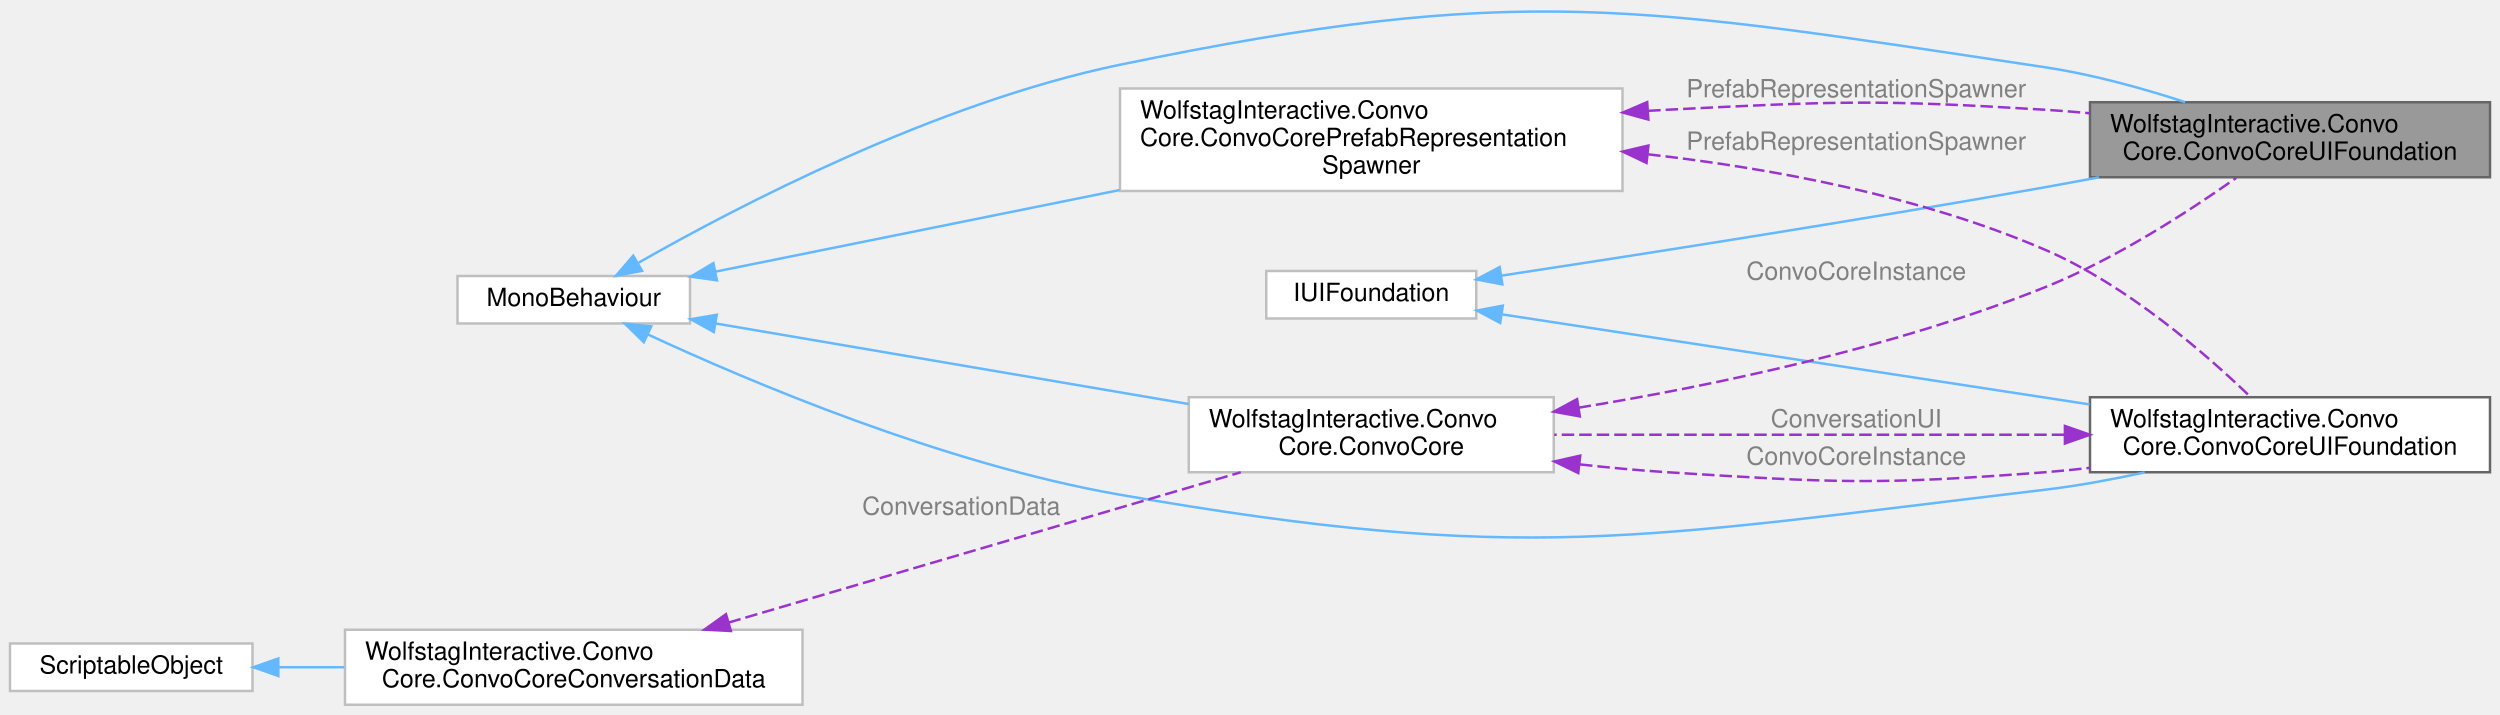
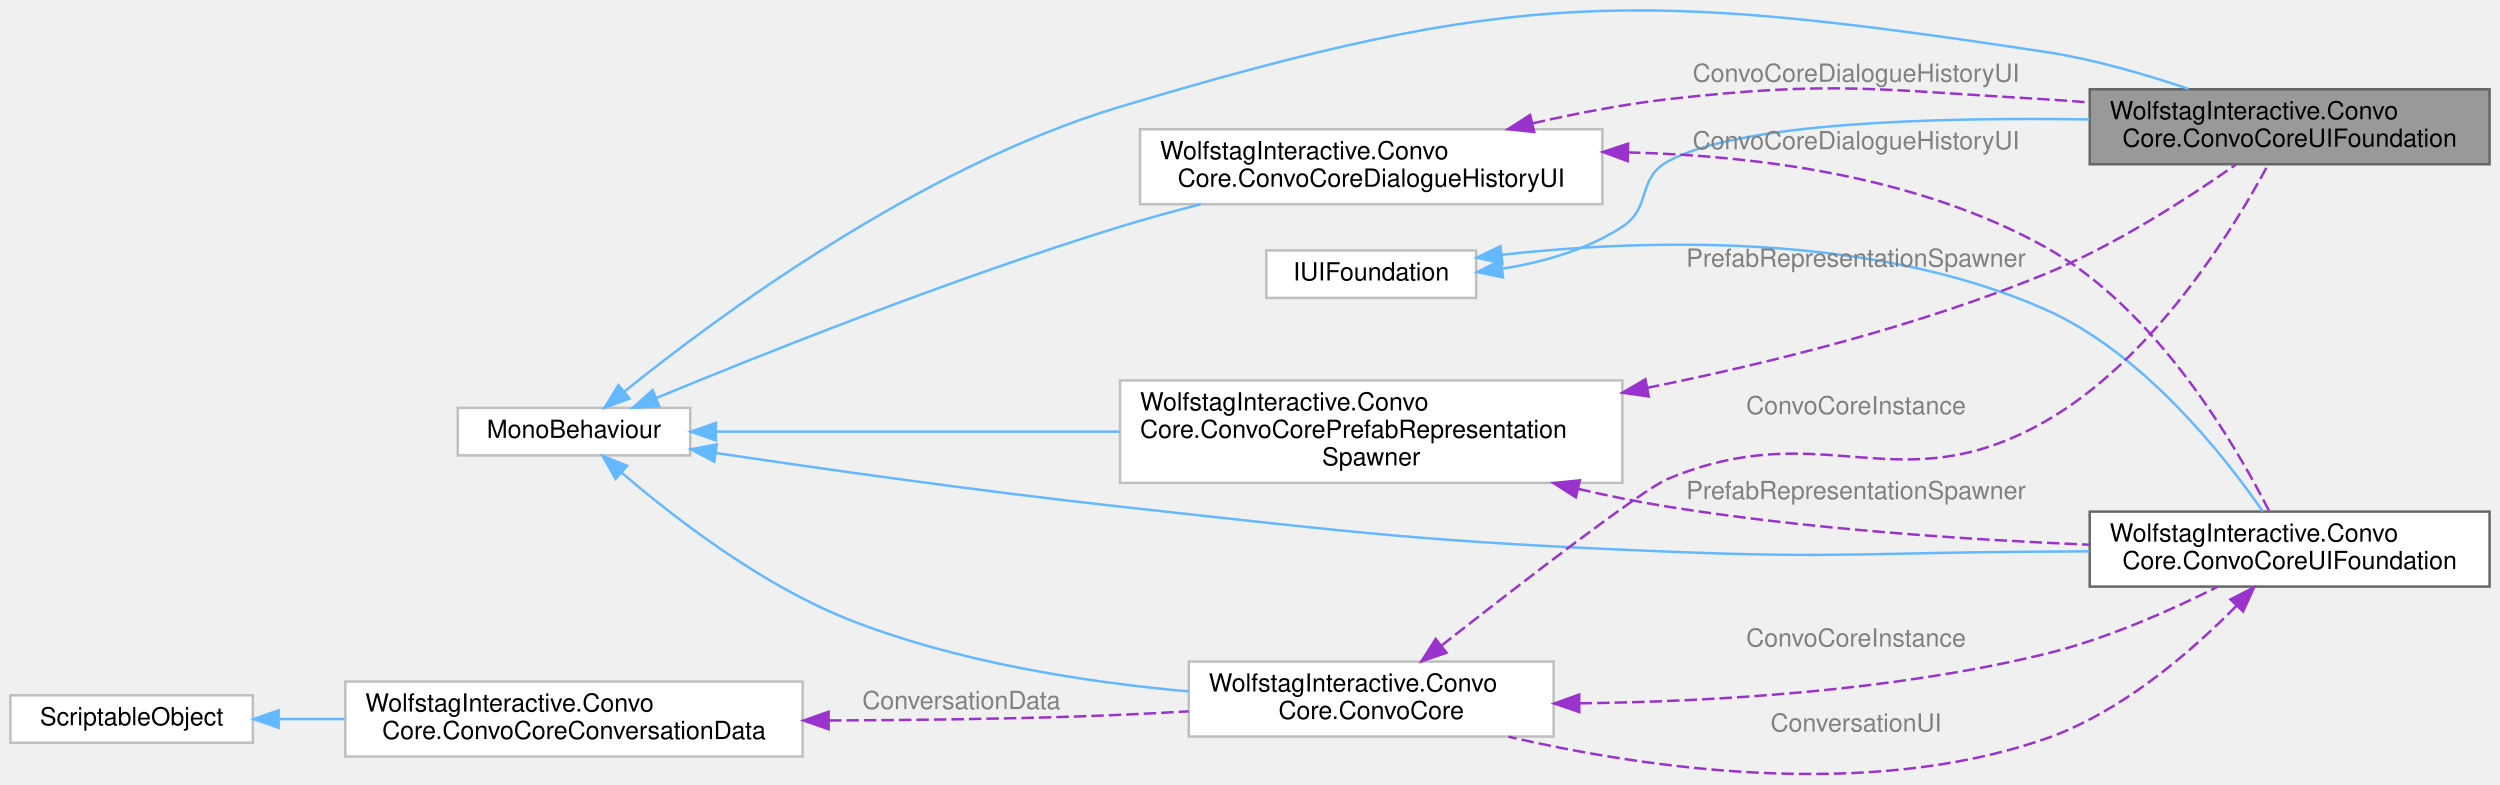
- <svg xmlns="http://www.w3.org/2000/svg" xmlns:xlink="http://www.w3.org/1999/xlink" width="1000pt" height="286pt" viewBox="0.00 0.00 1000.00 285.79">
-   <g id="graph0" class="graph" transform="scale(1 1) rotate(0) translate(4 281.79)">
+ <svg xmlns="http://www.w3.org/2000/svg" xmlns:xlink="http://www.w3.org/1999/xlink" width="1000pt" height="314pt" viewBox="0.00 0.00 1000.00 314.11">
+   <g id="graph0" class="graph" transform="scale(1 1) rotate(0) translate(4 310.11)">
    <g id="Node000001" class="node">
      <g id="a_Node000001">
        <a xlink:title="Used as a basis of any UI that can be assigned in the inspector that includes all the base functions ...">
-           <polygon fill="#999999" stroke="#666666" points="992,-241 832,-241 832,-211 992,-211 992,-241" />
-           <text text-anchor="start" x="840" y="-229" font-family="Helvetica,sans-Serif" font-size="10.00">WolfstagInteractive.Convo</text>
-           <text text-anchor="middle" x="912" y="-218" font-family="Helvetica,sans-Serif" font-size="10.00">Core.ConvoCoreUIFoundation</text>
+           <polygon fill="#999999" stroke="#666666" points="992,-274.39 832,-274.39 832,-244.39 992,-244.39 992,-274.39" />
+           <text text-anchor="start" x="840" y="-262.39" font-family="Helvetica,sans-Serif" font-size="10.00">WolfstagInteractive.Convo</text>
+           <text text-anchor="middle" x="912" y="-251.39" font-family="Helvetica,sans-Serif" font-size="10.00">Core.ConvoCoreUIFoundation</text>
        </a>
      </g>
    </g>
    <g id="Node000002" class="node">
      <g id="a_Node000002">
        <a xlink:title=" ">
-           <polygon fill="white" stroke="#bfbfbf" points="272,-171.5 179,-171.5 179,-152.5 272,-152.5 272,-171.5" />
-           <text text-anchor="middle" x="225.5" y="-159.5" font-family="Helvetica,sans-Serif" font-size="10.00">MonoBehaviour</text>
+           <polygon fill="white" stroke="#bfbfbf" points="272,-146.89 179,-146.89 179,-127.89 272,-127.89 272,-146.89" />
+           <text text-anchor="middle" x="225.5" y="-134.89" font-family="Helvetica,sans-Serif" font-size="10.00">MonoBehaviour</text>
        </a>
      </g>
    </g>
    <g id="edge1_Node000001_Node000002" class="edge">
      <g id="a_edge1_Node000001_Node000002">
        <a xlink:title=" ">
-           <path fill="none" stroke="#63b8ff" d="M251.49,-176.85C290.82,-199.27 370.28,-240.75 444,-256 605.04,-289.31 651.36,-279.28 814,-255 832.77,-252.2 852.97,-246.6 870.05,-241.06" />
-           <polygon fill="#63b8ff" stroke="#63b8ff" points="252.8,-173.57 242.39,-171.59 249.29,-179.63 252.8,-173.57" />
+           <path fill="none" stroke="#63b8ff" d="M245.52,-153.32C281.51,-182.38 363.24,-243.2 444,-267.39 601.81,-314.65 651.11,-314 814,-289.39 833.35,-286.46 854.15,-280.43 871.51,-274.54" />
+           <polygon fill="#63b8ff" stroke="#63b8ff" points="247.72,-150.6 237.77,-146.98 243.29,-156.02 247.72,-150.6" />
        </a>
      </g>
    </g>
    <g id="Node000004" class="node">
      <g id="a_Node000004">
        <a xlink:href="classWolfstagInteractive_1_1ConvoCore_1_1ConvoCore.html" target="_top" xlink:title=" ">
-           <polygon fill="white" stroke="#bfbfbf" points="617.5,-123 471.5,-123 471.5,-93 617.5,-93 617.5,-123" />
-           <text text-anchor="start" x="479.5" y="-111" font-family="Helvetica,sans-Serif" font-size="10.00">WolfstagInteractive.Convo</text>
-           <text text-anchor="middle" x="544.5" y="-100" font-family="Helvetica,sans-Serif" font-size="10.00">Core.ConvoCore</text>
+           <polygon fill="white" stroke="#bfbfbf" points="617.5,-45.39 471.5,-45.39 471.5,-15.39 617.5,-15.39 617.5,-45.39" />
+           <text text-anchor="start" x="479.5" y="-33.39" font-family="Helvetica,sans-Serif" font-size="10.00">WolfstagInteractive.Convo</text>
+           <text text-anchor="middle" x="544.5" y="-22.39" font-family="Helvetica,sans-Serif" font-size="10.00">Core.ConvoCore</text>
        </a>
      </g>
    </g>
    <g id="edge4_Node000004_Node000002" class="edge">
      <g id="a_edge4_Node000004_Node000002">
        <a xlink:title=" ">
-           <path fill="none" stroke="#63b8ff" d="M282.41,-152.48C335.01,-143.51 414.05,-130.05 471.38,-120.29" />
-           <polygon fill="#63b8ff" stroke="#63b8ff" points="281.53,-149.08 272.26,-154.21 282.7,-155.98 281.53,-149.08" />
+           <path fill="none" stroke="#63b8ff" d="M244.49,-121.06C264.87,-103.55 299.84,-76.37 335,-62.39 378.39,-45.13 430.27,-37.12 471.43,-33.44" />
+           <polygon fill="#63b8ff" stroke="#63b8ff" points="242.14,-118.46 236.93,-127.69 246.76,-123.73 242.14,-118.46" />
        </a>
      </g>
    </g>
    <g id="Node000007" class="node">
      <g id="a_Node000007">
        <a xlink:href="classWolfstagInteractive_1_1ConvoCore_1_1ConvoCoreUIFoundation.html" target="_top" xlink:title="Used as a basis of any UI that can be assigned in the inspector that includes all the base functions ...">
-           <polygon fill="white" stroke="#666666" points="992,-123 832,-123 832,-93 992,-93 992,-123" />
-           <text text-anchor="start" x="840" y="-111" font-family="Helvetica,sans-Serif" font-size="10.00">WolfstagInteractive.Convo</text>
-           <text text-anchor="middle" x="912" y="-100" font-family="Helvetica,sans-Serif" font-size="10.00">Core.ConvoCoreUIFoundation</text>
+           <polygon fill="white" stroke="#666666" points="992,-105.39 832,-105.39 832,-75.39 992,-75.39 992,-105.39" />
+           <text text-anchor="start" x="840" y="-93.39" font-family="Helvetica,sans-Serif" font-size="10.00">WolfstagInteractive.Convo</text>
+           <text text-anchor="middle" x="912" y="-82.39" font-family="Helvetica,sans-Serif" font-size="10.00">Core.ConvoCoreUIFoundation</text>
        </a>
      </g>
    </g>
    <g id="edge8_Node000007_Node000002" class="edge">
      <g id="a_edge8_Node000007_Node000002">
        <a xlink:title=" ">
-           <path fill="none" stroke="#63b8ff" d="M255.03,-148.16C295.79,-129.24 373.57,-96.25 444,-84 606.02,-55.83 650.69,-66.73 814,-86 827.03,-87.54 840.88,-90.1 853.9,-92.95" />
-           <polygon fill="#63b8ff" stroke="#63b8ff" points="253.53,-145 245.96,-152.43 256.5,-151.34 253.53,-145" />
+           <path fill="none" stroke="#63b8ff" d="M282.13,-128.85C326.02,-122.33 388.81,-113.46 444,-107.39 541.08,-96.71 565.42,-93.39 663,-89.39 730.05,-86.63 746.89,-89.04 814,-89.39 819.81,-89.42 825.82,-89.46 831.86,-89.5" />
+           <polygon fill="#63b8ff" stroke="#63b8ff" points="281.61,-125.39 272.24,-130.33 282.64,-132.31 281.61,-125.39" />
        </a>
      </g>
    </g>
    <g id="Node000008" class="node">
      <g id="a_Node000008">
        <a xlink:href="classWolfstagInteractive_1_1ConvoCore_1_1ConvoCorePrefabRepresentationSpawner.html" target="_top" xlink:title=" ">
-           <polygon fill="white" stroke="#bfbfbf" points="645,-246.5 444,-246.5 444,-205.5 645,-205.5 645,-246.5" />
-           <text text-anchor="start" x="452" y="-234.5" font-family="Helvetica,sans-Serif" font-size="10.00">WolfstagInteractive.Convo</text>
-           <text text-anchor="start" x="452" y="-223.5" font-family="Helvetica,sans-Serif" font-size="10.00">Core.ConvoCorePrefabRepresentation</text>
-           <text text-anchor="middle" x="544.5" y="-212.5" font-family="Helvetica,sans-Serif" font-size="10.00">Spawner</text>
+           <polygon fill="white" stroke="#bfbfbf" points="645,-157.89 444,-157.89 444,-116.89 645,-116.89 645,-157.89" />
+           <text text-anchor="start" x="452" y="-145.89" font-family="Helvetica,sans-Serif" font-size="10.00">WolfstagInteractive.Convo</text>
+           <text text-anchor="start" x="452" y="-134.89" font-family="Helvetica,sans-Serif" font-size="10.00">Core.ConvoCorePrefabRepresentation</text>
+           <text text-anchor="middle" x="544.5" y="-123.89" font-family="Helvetica,sans-Serif" font-size="10.00">Spawner</text>
        </a>
      </g>
    </g>
    <g id="edge12_Node000008_Node000002" class="edge">
      <g id="a_edge12_Node000008_Node000002">
        <a xlink:title=" ">
-           <path fill="none" stroke="#63b8ff" d="M282.31,-173.27C326.89,-182.27 390.5,-195.11 443.79,-205.87" />
-           <polygon fill="#63b8ff" stroke="#63b8ff" points="282.75,-169.79 272.26,-171.24 281.37,-176.65 282.75,-169.79" />
+           <path fill="none" stroke="#63b8ff" d="M282.31,-137.39C326.89,-137.39 390.5,-137.39 443.79,-137.39" />
+           <polygon fill="#63b8ff" stroke="#63b8ff" points="282.26,-133.89 272.26,-137.39 282.26,-140.89 282.26,-133.89" />
+         </a>
+       </g>
+     </g>
+     <g id="Node000009" class="node">
+       <g id="a_Node000009">
+         <a xlink:href="classWolfstagInteractive_1_1ConvoCore_1_1ConvoCoreDialogueHistoryUI.html" target="_top" xlink:title=" ">
+           <polygon fill="white" stroke="#bfbfbf" points="637,-258.39 452,-258.39 452,-228.39 637,-228.39 637,-258.39" />
+           <text text-anchor="start" x="460" y="-246.39" font-family="Helvetica,sans-Serif" font-size="10.00">WolfstagInteractive.Convo</text>
+           <text text-anchor="middle" x="544.5" y="-235.39" font-family="Helvetica,sans-Serif" font-size="10.00">Core.ConvoCoreDialogueHistoryUI</text>
+         </a>
+       </g>
+     </g>
+     <g id="edge14_Node000009_Node000002" class="edge">
+       <g id="a_edge14_Node000009_Node000002">
+         <a xlink:title=" ">
+           <path fill="none" stroke="#63b8ff" d="M258.46,-150.86C300.49,-168.25 376.87,-198.72 444,-219.39 454.36,-222.57 465.43,-225.61 476.29,-228.38" />
+           <polygon fill="#63b8ff" stroke="#63b8ff" points="259.61,-147.55 249.04,-146.94 256.93,-154.02 259.61,-147.55" />
        </a>
      </g>
    </g>
    <g id="Node000003" class="node">
      <g id="a_Node000003">
        <a xlink:href="interfaceWolfstagInteractive_1_1ConvoCore_1_1IUIFoundation.html" target="_top" xlink:title=" ">
-           <polygon fill="white" stroke="#bfbfbf" points="586.5,-173.5 502.5,-173.5 502.5,-154.5 586.5,-154.5 586.5,-173.5" />
-           <text text-anchor="middle" x="544.5" y="-161.5" font-family="Helvetica,sans-Serif" font-size="10.00">IUIFoundation</text>
+           <polygon fill="white" stroke="#bfbfbf" points="586.5,-209.89 502.5,-209.89 502.5,-190.89 586.5,-190.89 586.5,-209.89" />
+           <text text-anchor="middle" x="544.5" y="-197.89" font-family="Helvetica,sans-Serif" font-size="10.00">IUIFoundation</text>
        </a>
      </g>
    </g>
    <g id="edge2_Node000001_Node000003" class="edge">
      <g id="a_edge2_Node000001_Node000003">
        <a xlink:title=" ">
-           <path fill="none" stroke="#63b8ff" d="M596.54,-171.64C650.62,-179.85 738.46,-193.56 814,-207 821.01,-208.25 828.3,-209.59 835.59,-210.96" />
-           <polygon fill="#63b8ff" stroke="#63b8ff" points="596.93,-168.15 586.51,-170.12 595.88,-175.08 596.93,-168.15" />
+           <path fill="none" stroke="#63b8ff" d="M596.9,-202.58C613.3,-205.2 630.84,-210.17 645,-219.39 656.78,-227.05 650.74,-238.51 663,-245.39 691.03,-261.09 770.44,-263.26 831.93,-262.32" />
+           <polygon fill="#63b8ff" stroke="#63b8ff" points="597.26,-199.09 586.89,-201.23 596.33,-206.03 597.26,-199.09" />
        </a>
      </g>
    </g>
    <g id="edge9_Node000007_Node000003" class="edge">
      <g id="a_edge9_Node000007_Node000003">
        <a xlink:title=" ">
-           <path fill="none" stroke="#63b8ff" d="M596.89,-156.13C657.97,-146.77 760.58,-131.05 831.82,-120.13" />
-           <polygon fill="#63b8ff" stroke="#63b8ff" points="596.07,-152.71 586.72,-157.68 597.13,-159.63 596.07,-152.71" />
+           <path fill="none" stroke="#63b8ff" d="M596.72,-208.17C652.66,-214.35 743.66,-217.47 814,-186.39 853.44,-168.95 885.83,-127.79 901.26,-105.44" />
+           <polygon fill="#63b8ff" stroke="#63b8ff" points="597.03,-204.68 586.69,-206.99 596.21,-211.63 597.03,-204.68" />
        </a>
      </g>
    </g>
    <g id="edge3_Node000001_Node000004" class="edge">
      <g id="a_edge3_Node000001_Node000004">
        <a xlink:title=" ">
-           <path fill="none" stroke="#9a32cd" stroke-dasharray="5,2" d="M627.43,-118.81C681.71,-127.69 753.74,-142.84 814,-167 842.17,-178.3 871.55,-197.35 890.49,-210.75" />
-           <polygon fill="#9a32cd" stroke="#9a32cd" points="627.93,-115.34 617.51,-117.22 626.83,-122.25 627.93,-115.34" />
-         </a>
-       </g>
-       <text text-anchor="middle" x="738.5" y="-170" font-family="Helvetica,sans-Serif" font-size="10.00" fill="grey"> ConvoCoreInstance</text>
+           <path fill="none" stroke="#9a32cd" stroke-dasharray="5,2" d="M572.58,-51.77C604.05,-76.44 652.97,-114.18 663,-118.39 725.61,-144.63 754.99,-107.83 814,-141.39 857.34,-166.03 889.34,-218.11 903.28,-244.05" />
+           <polygon fill="#9a32cd" stroke="#9a32cd" points="574.63,-48.92 564.6,-45.5 570.3,-54.43 574.63,-48.92" />
+         </a>
+       </g>
+       <text text-anchor="middle" x="738.5" y="-144.39" font-family="Helvetica,sans-Serif" font-size="10.00" fill="grey"> ConvoCoreInstance</text>
    </g>
    <g id="edge10_Node000007_Node000004" class="edge">
      <g id="a_edge10_Node000007_Node000004">
        <a xlink:title=" ">
-           <path fill="none" stroke="#9a32cd" stroke-dasharray="5,2" d="M627.99,-96.13C639.72,-94.83 651.65,-93.72 663,-93 729.98,-88.74 747.09,-87.86 814,-93 819.86,-93.45 825.91,-94.05 831.97,-94.76" />
-           <polygon fill="#9a32cd" stroke="#9a32cd" points="627.29,-92.69 617.76,-97.31 628.09,-99.64 627.29,-92.69" />
-         </a>
-       </g>
-       <text text-anchor="middle" x="738.5" y="-96" font-family="Helvetica,sans-Serif" font-size="10.00" fill="grey"> ConvoCoreInstance</text>
+           <path fill="none" stroke="#9a32cd" stroke-dasharray="5,2" d="M627.89,-28.69C681.59,-29.35 752.79,-33.55 814,-48.39 838.26,-54.26 864.12,-65.75 883.03,-75.23" />
+           <polygon fill="#9a32cd" stroke="#9a32cd" points="627.76,-25.19 617.74,-28.61 627.71,-32.19 627.76,-25.19" />
+         </a>
+       </g>
+       <text text-anchor="middle" x="738.5" y="-51.39" font-family="Helvetica,sans-Serif" font-size="10.00" fill="grey"> ConvoCoreInstance</text>
    </g>
    <g id="Node000005" class="node">
      <g id="a_Node000005">
        <a xlink:href="classWolfstagInteractive_1_1ConvoCore_1_1ConvoCoreConversationData.html" target="_top" xlink:title=" ">
-           <polygon fill="white" stroke="#bfbfbf" points="317,-30 134,-30 134,0 317,0 317,-30" />
-           <text text-anchor="start" x="142" y="-18" font-family="Helvetica,sans-Serif" font-size="10.00">WolfstagInteractive.Convo</text>
-           <text text-anchor="middle" x="225.5" y="-7" font-family="Helvetica,sans-Serif" font-size="10.00">Core.ConvoCoreConversationData</text>
+           <polygon fill="white" stroke="#bfbfbf" points="317,-37.39 134,-37.39 134,-7.39 317,-7.39 317,-37.39" />
+           <text text-anchor="start" x="142" y="-25.39" font-family="Helvetica,sans-Serif" font-size="10.00">WolfstagInteractive.Convo</text>
+           <text text-anchor="middle" x="225.5" y="-14.39" font-family="Helvetica,sans-Serif" font-size="10.00">Core.ConvoCoreConversationData</text>
        </a>
      </g>
    </g>
    <g id="edge5_Node000004_Node000005" class="edge">
      <g id="a_edge5_Node000004_Node000005">
        <a xlink:title=" ">
-           <path fill="none" stroke="#9a32cd" stroke-dasharray="5,2" d="M287.43,-32.87C346.9,-50.32 436.38,-76.57 492.29,-92.98" />
-           <polygon fill="#9a32cd" stroke="#9a32cd" points="288.36,-29.5 277.78,-30.05 286.39,-36.22 288.36,-29.5" />
-         </a>
-       </g>
-       <text text-anchor="middle" x="380.5" y="-76" font-family="Helvetica,sans-Serif" font-size="10.00" fill="grey"> ConversationData</text>
+           <path fill="none" stroke="#9a32cd" stroke-dasharray="5,2" d="M327.51,-21.82C359.06,-21.94 393.98,-22.35 426,-23.39 440.71,-23.86 456.43,-24.62 471.45,-25.47" />
+           <polygon fill="#9a32cd" stroke="#9a32cd" points="327.4,-18.32 317.39,-21.8 327.38,-25.32 327.4,-18.32" />
+         </a>
+       </g>
+       <text text-anchor="middle" x="380.5" y="-26.39" font-family="Helvetica,sans-Serif" font-size="10.00" fill="grey"> ConversationData</text>
    </g>
    <g id="Node000006" class="node">
      <g id="a_Node000006">
        <a xlink:title=" ">
-           <polygon fill="white" stroke="#bfbfbf" points="97,-24.5 0,-24.5 0,-5.5 97,-5.5 97,-24.5" />
-           <text text-anchor="middle" x="48.5" y="-12.5" font-family="Helvetica,sans-Serif" font-size="10.00">ScriptableObject</text>
+           <polygon fill="white" stroke="#bfbfbf" points="97,-31.89 0,-31.89 0,-12.89 97,-12.89 97,-31.89" />
+           <text text-anchor="middle" x="48.5" y="-19.89" font-family="Helvetica,sans-Serif" font-size="10.00">ScriptableObject</text>
        </a>
      </g>
    </g>
    <g id="edge6_Node000005_Node000006" class="edge">
      <g id="a_edge6_Node000005_Node000006">
        <a xlink:title=" ">
-           <path fill="none" stroke="#63b8ff" d="M107.41,-15C115.87,-15 124.74,-15 133.67,-15" />
-           <polygon fill="#63b8ff" stroke="#63b8ff" points="107.32,-11.5 97.32,-15 107.32,-18.5 107.32,-11.5" />
+           <path fill="none" stroke="#63b8ff" d="M107.41,-22.39C115.87,-22.39 124.74,-22.39 133.67,-22.39" />
+           <polygon fill="#63b8ff" stroke="#63b8ff" points="107.32,-18.89 97.32,-22.39 107.32,-25.89 107.32,-18.89" />
        </a>
      </g>
    </g>
    <g id="edge7_Node000004_Node000007" class="edge">
      <g id="a_edge7_Node000004_Node000007">
        <a xlink:title=" ">
-           <path fill="none" stroke="#9a32cd" stroke-dasharray="5,2" d="M821.69,-108C759,-108 676.24,-108 617.71,-108" />
-           <polygon fill="#9a32cd" stroke="#9a32cd" points="821.97,-111.5 831.97,-108 821.97,-104.5 821.97,-111.5" />
-         </a>
-       </g>
-       <text text-anchor="middle" x="738.5" y="-111" font-family="Helvetica,sans-Serif" font-size="10.00" fill="grey"> ConversationUI</text>
-     </g>
-     <g id="edge13_Node000001_Node000008" class="edge">
-       <g id="a_edge13_Node000001_Node000008">
-         <a xlink:title=" ">
-           <path fill="none" stroke="#9a32cd" stroke-dasharray="5,2" d="M655.26,-237.56C657.86,-237.72 660.45,-237.87 663,-238 730.02,-241.41 747.02,-242.13 814,-238 819.84,-237.64 825.87,-237.16 831.93,-236.6" />
-           <polygon fill="#9a32cd" stroke="#9a32cd" points="655.34,-234.06 645.13,-236.88 654.87,-241.05 655.34,-234.06" />
-         </a>
-       </g>
-       <text text-anchor="middle" x="738.5" y="-243" font-family="Helvetica,sans-Serif" font-size="10.00" fill="grey"> PrefabRepresentationSpawner</text>
+           <path fill="none" stroke="#9a32cd" stroke-dasharray="5,2" d="M890.66,-67.65C872.61,-49.31 844.44,-24.89 814,-14.39 742.82,10.18 654.78,-2.55 599.36,-15.34" />
+           <polygon fill="#9a32cd" stroke="#9a32cd" points="888.32,-70.27 897.76,-75.08 893.38,-65.43 888.32,-70.27" />
+         </a>
+       </g>
+       <text text-anchor="middle" x="738.5" y="-17.39" font-family="Helvetica,sans-Serif" font-size="10.00" fill="grey"> ConversationUI</text>
+     </g>
+     <g id="edge15_Node000001_Node000008" class="edge">
+       <g id="a_edge15_Node000001_Node000008">
+         <a xlink:title=" ">
+           <path fill="none" stroke="#9a32cd" stroke-dasharray="5,2" d="M654.88,-154.91C704.57,-164.92 763.42,-179.69 814,-200.39 842.09,-211.88 871.49,-230.9 890.45,-244.23" />
+           <polygon fill="#9a32cd" stroke="#9a32cd" points="655.55,-151.48 645.06,-152.97 654.2,-158.35 655.55,-151.48" />
+         </a>
+       </g>
+       <text text-anchor="middle" x="738.5" y="-203.39" font-family="Helvetica,sans-Serif" font-size="10.00" fill="grey"> PrefabRepresentationSpawner</text>
    </g>
    <g id="edge11_Node000007_Node000008" class="edge">
      <g id="a_edge11_Node000007_Node000008">
        <a xlink:title=" ">
-           <path fill="none" stroke="#9a32cd" stroke-dasharray="5,2" d="M655.25,-220.17C705.28,-214.49 764.29,-203.43 814,-182 846.68,-167.91 878.24,-140.45 896.08,-123.23" />
-           <polygon fill="#9a32cd" stroke="#9a32cd" points="654.61,-216.72 645.05,-221.27 655.36,-223.68 654.61,-216.72" />
-         </a>
-       </g>
-       <text text-anchor="middle" x="738.5" y="-222" font-family="Helvetica,sans-Serif" font-size="10.00" fill="grey"> PrefabRepresentationSpawner</text>
+           <path fill="none" stroke="#9a32cd" stroke-dasharray="5,2" d="M627.37,-114.47C639.25,-111.73 651.39,-109.25 663,-107.39 719.03,-98.39 782.94,-94.15 831.84,-92.15" />
+           <polygon fill="#9a32cd" stroke="#9a32cd" points="626.38,-111.1 617.46,-116.82 628,-117.91 626.38,-111.1" />
+         </a>
+       </g>
+       <text text-anchor="middle" x="738.5" y="-110.39" font-family="Helvetica,sans-Serif" font-size="10.00" fill="grey"> PrefabRepresentationSpawner</text>
+     </g>
+     <g id="edge16_Node000001_Node000009" class="edge">
+       <g id="a_edge16_Node000001_Node000009">
+         <a xlink:title=" ">
+           <path fill="none" stroke="#9a32cd" stroke-dasharray="5,2" d="M609.17,-260.77C626.5,-264.74 645.35,-268.38 663,-270.39 729.68,-277.95 747,-274.17 814,-270.39 819.84,-270.06 825.86,-269.61 831.92,-269.1" />
+           <polygon fill="#9a32cd" stroke="#9a32cd" points="609.71,-257.3 599.17,-258.4 608.09,-264.11 609.71,-257.3" />
+         </a>
+       </g>
+       <text text-anchor="middle" x="738.5" y="-277.39" font-family="Helvetica,sans-Serif" font-size="10.00" fill="grey"> ConvoCoreDialogueHistoryUI</text>
+     </g>
+     <g id="edge13_Node000007_Node000009" class="edge">
+       <g id="a_edge13_Node000007_Node000009">
+         <a xlink:title=" ">
+           <path fill="none" stroke="#9a32cd" stroke-dasharray="5,2" d="M647.25,-249.13C699.98,-247.84 763.68,-239.32 814,-211.39 858.72,-186.55 890.49,-131.93 903.9,-105.42" />
+           <polygon fill="#9a32cd" stroke="#9a32cd" points="647.14,-245.63 637.2,-249.29 647.26,-252.63 647.14,-245.63" />
+         </a>
+       </g>
+       <text text-anchor="middle" x="738.5" y="-250.39" font-family="Helvetica,sans-Serif" font-size="10.00" fill="grey"> ConvoCoreDialogueHistoryUI</text>
    </g>
  </g>
</svg>
